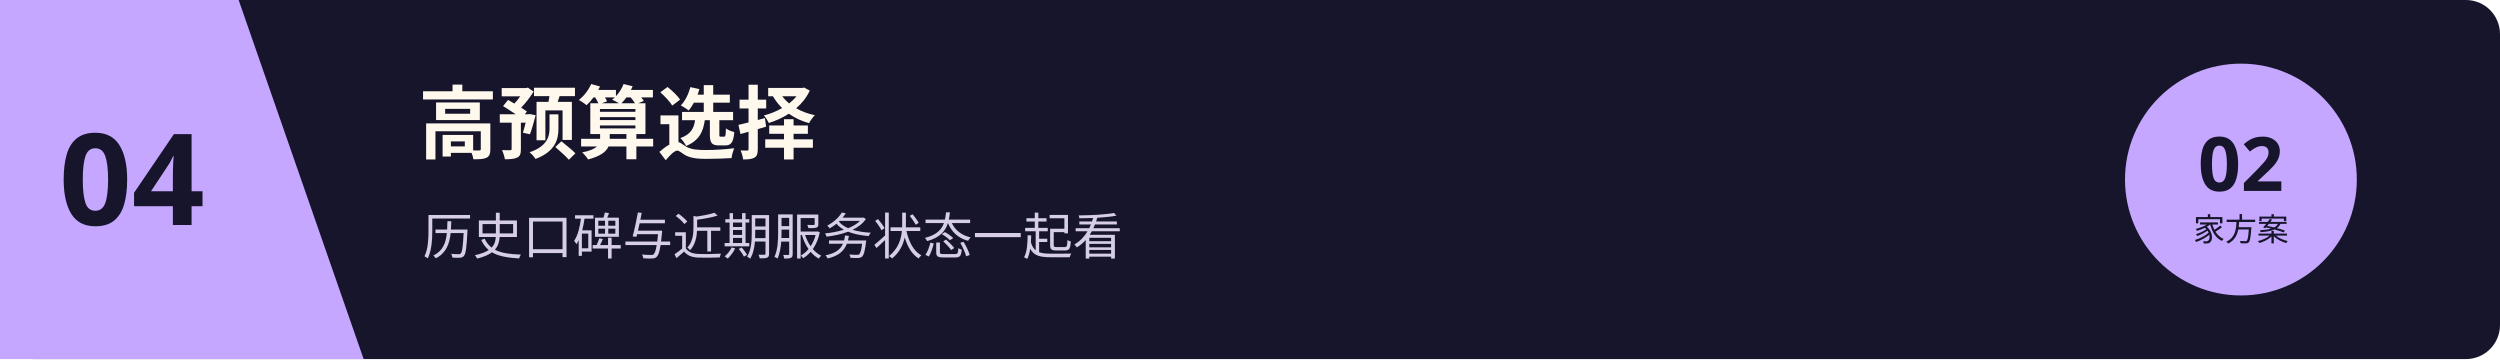
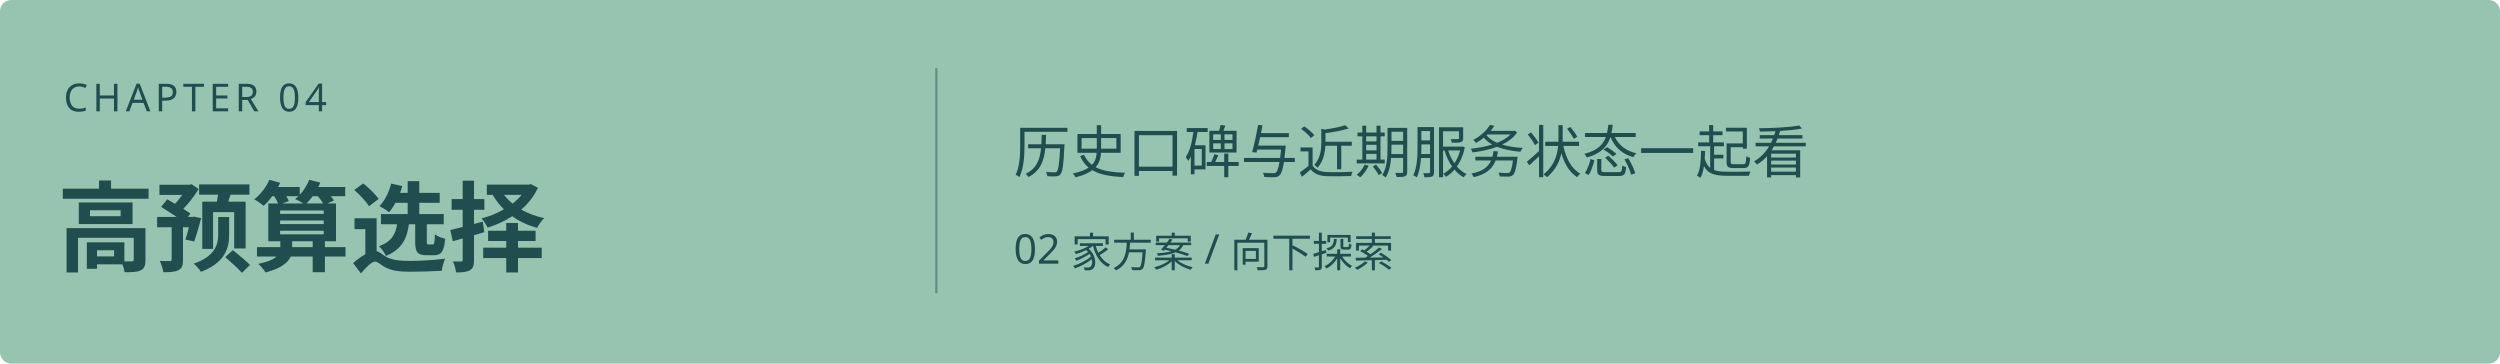
- <svg xmlns="http://www.w3.org/2000/svg" width="1100" height="158" viewBox="0 0 1100 158" role="img" aria-labelledby="t d">
+ <svg xmlns="http://www.w3.org/2000/svg" width="1100" height="160" viewBox="0 0 1100 160" role="img" aria-labelledby="t d">
  <g font-family="Microsoft YaHei,PingFang SC,sans-serif">
-     <rect width="1100" height="158" rx="15" fill="#16152b" />
-     <path d="M0 0H105L160 158H0Z" fill="#c5a7ff" />
-     <text x="26" y="99" font-size="56" font-weight="900" fill="#16152b">04</text>
-     <text x="184" y="67" font-size="35" font-weight="900" fill="#fff9ed">高预算选择</text>
-     <text x="186" y="112" font-size="22" fill="#d6cee7">历史口碑与近期服务状态一起看</text>
-     <circle cx="986" cy="79" r="51" fill="#c5a7ff" />
-     <text x="986" y="84" text-anchor="middle" font-size="33" font-weight="900" fill="#16152b">02</text>
-     <text x="986" y="106" text-anchor="middle" font-size="14" fill="#16152b">家方案</text>
+     <rect width="1100" height="160" rx="5" fill="#97c4b1" />
+     <text x="28" y="49" font-size="17" letter-spacing="2" fill="#204d4e">CHAPTER 04</text>
+     <text x="25" y="116" font-size="43" font-weight="900" fill="#204d4e">高预算选择</text>
+     <path d="M412 30V129" stroke="#204d4e" stroke-opacity=".45" />
+     <text x="446" y="76" font-size="25" fill="#204d4e">历史口碑与近期服务状态一起看</text>
+     <text x="446" y="116" font-size="18" fill="#204d4e">02 家方案 / 向下探索</text>
  </g>
</svg>
